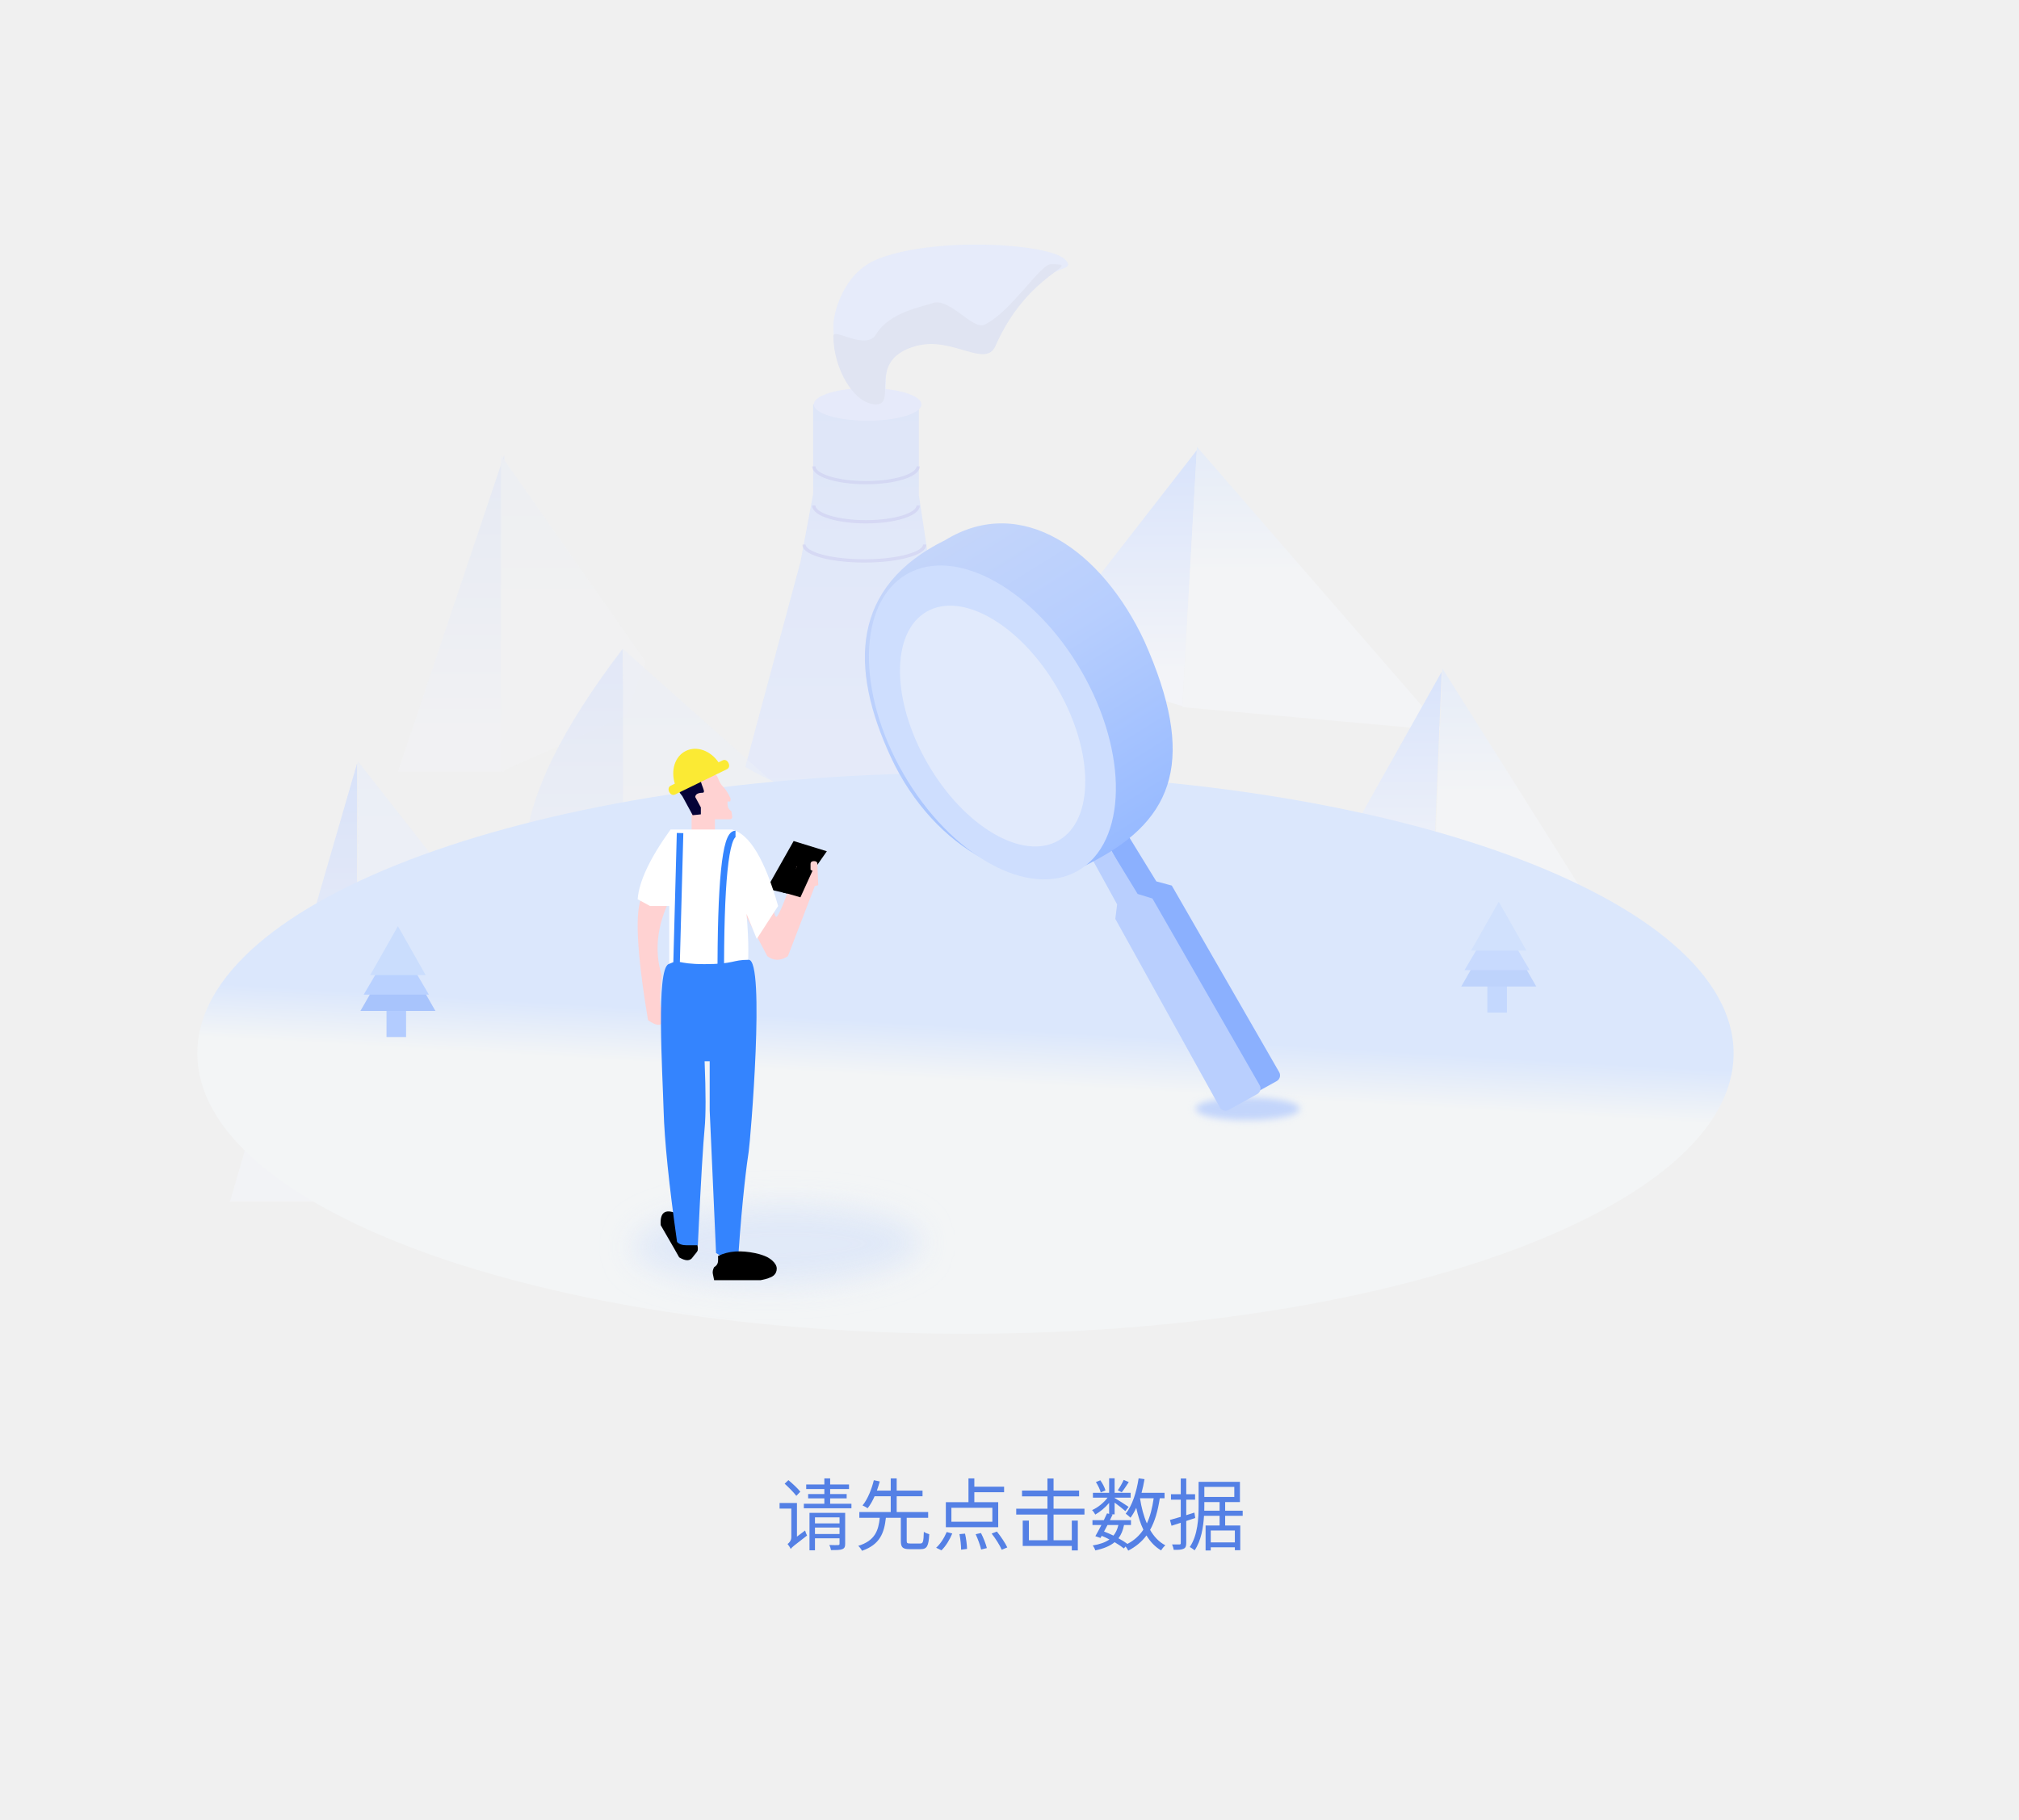
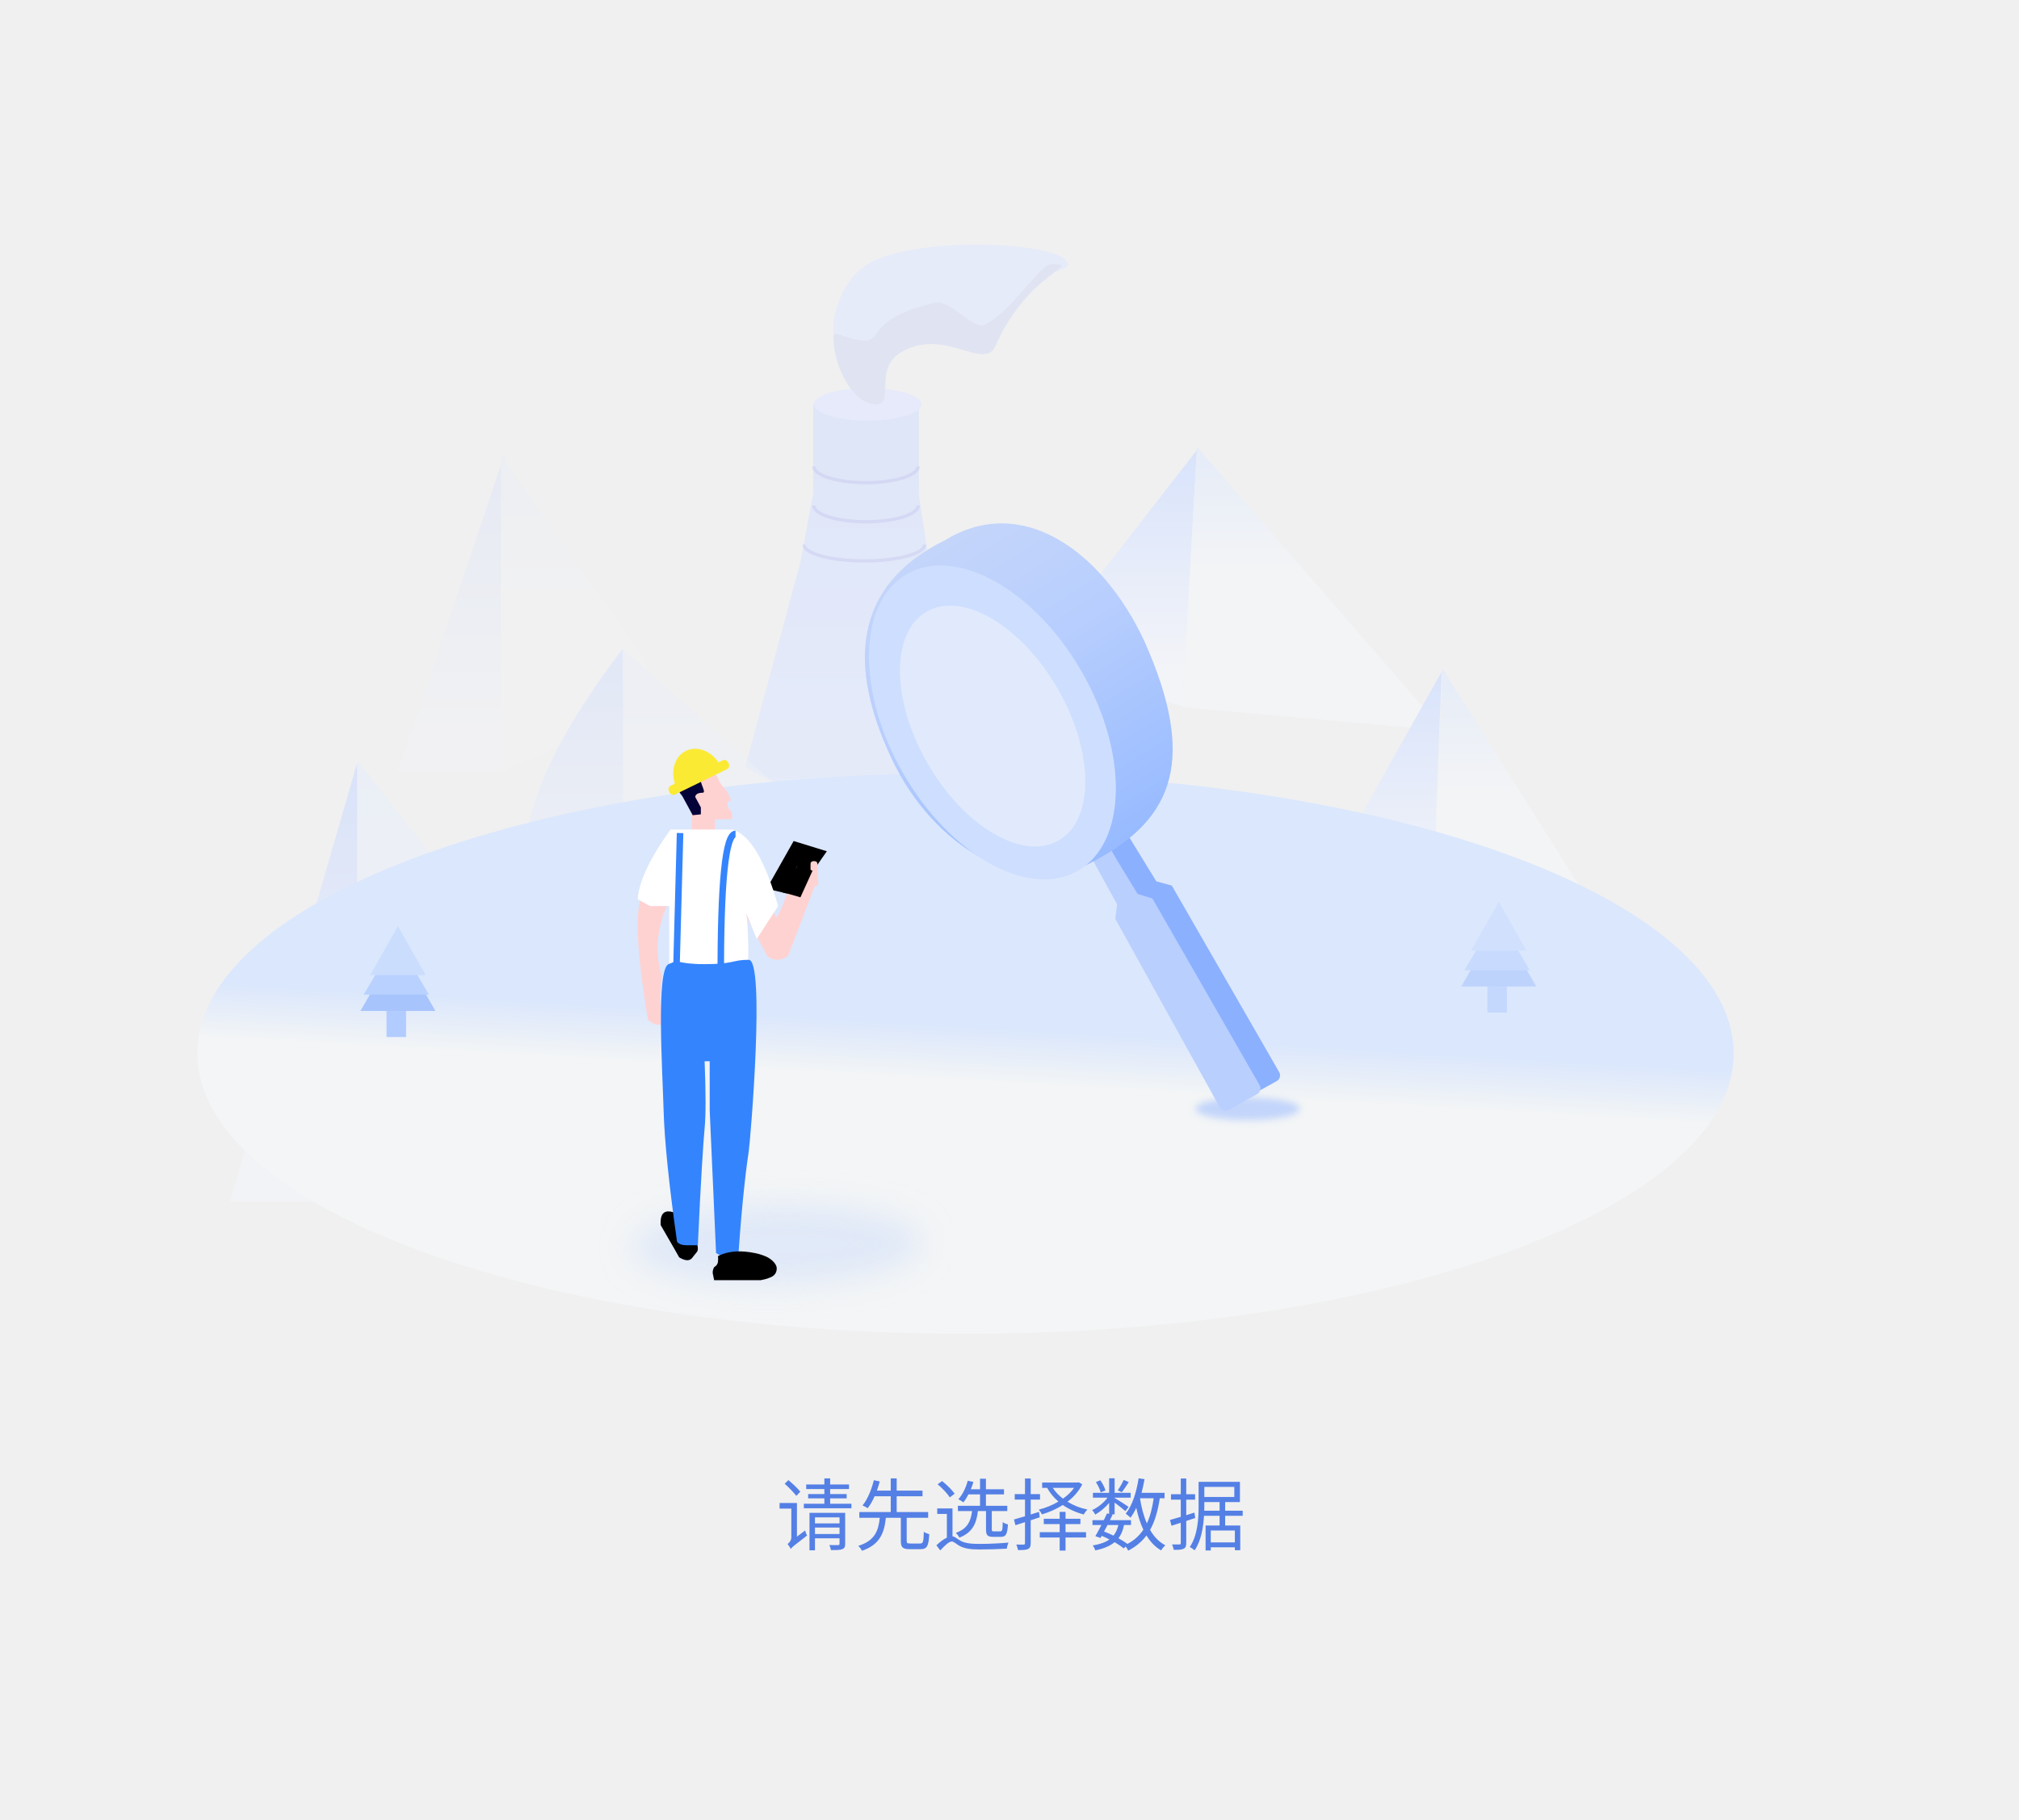
<svg xmlns="http://www.w3.org/2000/svg" width="1238px" height="1116px" viewBox="0 0 1238 1116" version="1.1">
  <defs>
    <linearGradient x1="50%" y1="0%" x2="50%" y2="86.071%" id="linearGradient-1">
      <stop stop-color="#D2DEFB" offset="0%" />
      <stop stop-color="#F3F4F8" offset="100%" />
    </linearGradient>
    <linearGradient x1="50%" y1="0%" x2="50%" y2="43.91%" id="linearGradient-2">
      <stop stop-color="#E5ECF8" offset="0%" />
      <stop stop-color="#F3F4F6" offset="100%" />
    </linearGradient>
    <linearGradient x1="50%" y1="0%" x2="50%" y2="86.071%" id="linearGradient-3">
      <stop stop-color="#D8E3FB" offset="0%" />
      <stop stop-color="#F3F4F8" offset="100%" />
    </linearGradient>
    <linearGradient x1="50%" y1="0%" x2="50%" y2="43.91%" id="linearGradient-4">
      <stop stop-color="#E5ECF8" offset="0%" />
      <stop stop-color="#F3F4F6" offset="100%" />
    </linearGradient>
    <linearGradient x1="50%" y1="0%" x2="50%" y2="86.071%" id="linearGradient-5">
      <stop stop-color="#D8E3FB" offset="0%" />
      <stop stop-color="#F3F4F8" offset="100%" />
    </linearGradient>
    <linearGradient x1="50%" y1="0%" x2="50%" y2="43.91%" id="linearGradient-6">
      <stop stop-color="#E5ECF8" offset="0%" />
      <stop stop-color="#F3F4F6" offset="100%" />
    </linearGradient>
    <linearGradient x1="50%" y1="0%" x2="50%" y2="100%" id="linearGradient-7">
      <stop stop-color="#D4E0FC" offset="0%" />
      <stop stop-color="#E0E8FE" offset="100%" />
    </linearGradient>
    <linearGradient x1="50%" y1="0%" x2="50%" y2="88.027%" id="linearGradient-8">
      <stop stop-color="#D0DDFC" offset="0%" />
      <stop stop-color="#F3F4F8" offset="100%" />
    </linearGradient>
    <linearGradient x1="50%" y1="0%" x2="50%" y2="100%" id="linearGradient-9">
      <stop stop-color="#E8EDF8" offset="0%" />
      <stop stop-color="#F4F5F6" offset="100%" />
    </linearGradient>
    <linearGradient x1="50%" y1="0%" x2="50%" y2="88.027%" id="linearGradient-10">
      <stop stop-color="#D0DDFC" offset="0%" />
      <stop stop-color="#F3F4F8" offset="100%" />
    </linearGradient>
    <linearGradient x1="50%" y1="0%" x2="50%" y2="100%" id="linearGradient-11">
      <stop stop-color="#E8EDF8" offset="0%" />
      <stop stop-color="#F4F5F6" offset="100%" />
    </linearGradient>
    <linearGradient x1="51.503%" y1="45.486%" x2="50%" y2="54.9%" id="linearGradient-12">
      <stop stop-color="#DBE7FC" offset="0%" />
      <stop stop-color="#F3F5F6" offset="100%" />
    </linearGradient>
    <filter x="-15.3%" y="-55.1%" width="130.5%" height="210.2%" filterUnits="objectBoundingBox" id="filter-13">
      <feGaussianBlur stdDeviation="9" in="SourceGraphic" />
    </filter>
    <filter x="-9.4%" y="-42.9%" width="118.8%" height="185.7%" filterUnits="objectBoundingBox" id="filter-14">
      <feGaussianBlur stdDeviation="2" in="SourceGraphic" />
    </filter>
    <linearGradient x1="50%" y1="0%" x2="59.494%" y2="100%" id="linearGradient-15">
      <stop stop-color="#C4D5FA" offset="0%" />
      <stop stop-color="#B7CEFE" offset="40.355%" />
      <stop stop-color="#97BAFF" offset="100%" />
    </linearGradient>
  </defs>
  <g id="页面-1" stroke="none" stroke-width="1" fill="none" fill-rule="evenodd">
    <g id="画板备份" transform="translate(-257, -1750)">
      <g id="7暂无数据" transform="translate(257, 1750)">
        <rect id="矩形备份-18" fill="none" x="0" y="0" width="1238" height="1116" />
        <text id="暂无数据" font-family="PingFangSC-Medium, PingFang SC" font-size="48" font-weight="400" fill="#5480E5">
-           <tspan x="476" y="947">请先点击数据</tspan>
+           <tspan x="476" y="947">请先选择数据</tspan>
        </text>
        <g id="编组-4备份-3" transform="translate(121, 150)">
          <g id="编组-14" opacity="0.353" transform="translate(123, 129)">
            <polygon id="矩形" fill="url(#linearGradient-1)" points="-2.20268248e-13 194.2 65.187 9.09494702e-13 65.187 194.2" />
            <polygon id="矩形备份-12" fill="url(#linearGradient-2)" points="63.187 0.2 152 127 139.579 160.123 63.187 194.2" />
          </g>
          <g id="编组-14备份-5" transform="translate(512, 124)">
            <polygon id="矩形" fill="url(#linearGradient-3)" points="-3.91928555e-13 131.832 100.92 2 92 159" />
            <polygon id="矩形备份-12" fill="url(#linearGradient-4)" points="100.92 0 252 174 92 159.64" />
          </g>
          <g id="编组-14备份-9" transform="translate(690, 260)">
            <polygon id="矩形" fill="url(#linearGradient-5)" points="1.03739239e-12 131.832 73 2 66.547 159" />
            <polygon id="矩形备份-12" fill="url(#linearGradient-6)" points="73.467 0 183 174 67 159.64" />
          </g>
          <g id="编组-24" opacity="0.652" transform="translate(336, 0)">
            <g id="编组-23" transform="translate(0, 87.001)">
              <path d="M41.6,10.999 L106.407,10.999 L106.407,40.21 L106.407,66.583 L112.579,107.38 L150,233.314 C123.383,247.771 97.852,254.999 73.406,254.999 C48.96,254.999 24.491,247.771 0,233.314 L33.885,107.38 L41.6,65.86 L41.6,39.452 L41.6,10.999 Z" id="矩形" fill="url(#linearGradient-7)" />
              <ellipse id="椭圆形" fill="#E1E7FF" cx="75" cy="10.999" rx="33" ry="10" />
              <path d="M42,48.999 C42,54.522 56.327,58.999 74,58.999 C91.673,58.999 106,54.522 106,48.999" id="路径" stroke="#AEACEB" stroke-width="2" opacity="0.422" />
              <path d="M42,72.999 C42,78.522 56.327,82.999 74,82.999 C91.673,82.999 106,78.522 106,72.999" id="路径" stroke="#AEACEB" stroke-width="2" opacity="0.422" />
              <path d="M36,96.999 C36,102.522 52.565,106.999 73,106.999 C93.435,106.999 110,102.522 110,96.999" id="路径" stroke="#AEACEB" stroke-width="2" opacity="0.422" />
            </g>
            <g id="编组-22" transform="translate(54, 0)">
              <path d="M26.461,98 C40.212,98 19.819,66.664 51.359,56.947 C73.901,50.002 93.25,75.682 99.451,59.72 C120.052,6.694 152.151,19.422 142.099,9.191 C132.046,-1.04 60.351,-4.934 26.461,9.191 C6.187,17.641 0,41.515 0,50.002 C0,72.675 12.71,98 26.461,98 Z" id="椭圆形" fill="#E0E8FF" />
              <path d="M26.157,98 C39.75,98 19.592,70.645 50.769,62.162 C73.052,56.099 93.253,76.096 99.384,62.162 C119.748,15.872 154.6,12 133.39,12 C126.837,12 108.542,41.824 92.547,49.179 C85.368,52.48 71.089,32.123 60.71,35.943 C55.316,37.928 34.38,41.326 26.157,55.068 C19.995,65.366 0,50.684 0,56.099 C0,75.892 12.564,98 26.157,98 Z" id="椭圆形备份-7" fill="#D7DDF3" />
            </g>
          </g>
          <g id="编组-13" opacity="0.734" transform="translate(20, 317)">
            <polygon id="矩形" fill="url(#linearGradient-8)" points="78 1 78 270 0 270" />
            <polygon id="矩形备份-11" fill="url(#linearGradient-9)" points="78.544 0 252 221.04 113.757 265.974 78 270" />
          </g>
          <g id="编组-13备份" opacity="0.456" transform="translate(201, 248)">
            <path d="M0.259,121.275 C2.666,89.212 22.494,48.787 59.74,0 L65,221 L43.407,217.517 C12.234,185.418 -2.149,153.338 0.259,121.275 Z" id="矩形" fill="url(#linearGradient-10)" />
            <polygon id="矩形备份-11" fill="url(#linearGradient-11)" points="60 0 162 90.738 143.926 169.173 60 223.001" />
          </g>
          <ellipse id="椭圆形" fill="url(#linearGradient-12)" cx="471" cy="496" rx="471" ry="172" />
          <g id="编组" transform="translate(100, 418)" fill-rule="nonzero">
            <polygon id="路径" fill="#B3CCFF" points="16 48 28 48 28 68 16 68" />
            <polygon id="路径" fill="#A8C4FC" points="23 52 46 52 34.501 32 23 12 11.5 32 0 52" />
            <polygon id="路径" fill="#B9D1FF" points="22 42 42 42 32 25 22 8 12 25 2 42" />
            <polygon id="路径" fill="#CADDFD" points="23 30 40 30 31.5 15 23 0 14.5 15 6 30" />
          </g>
          <g id="编组备份-5" opacity="0.577" transform="translate(775, 403)" fill-rule="nonzero">
            <polygon id="路径" fill="#B3CCFF" points="16 48 28 48 28 68 16 68" />
            <polygon id="路径" fill="#A8C4FC" points="23 52 46 52 34.501 32 23 12 11.5 32 0 52" />
            <polygon id="路径" fill="#B9D1FF" points="22 42 42 42 32 25 22 8 12 25 2 42" />
            <polygon id="路径" fill="#CADDFD" points="23 30 40 30 31.5 15 23 0 14.5 15 6 30" />
          </g>
        </g>
        <g id="编组-5" transform="translate(387, 295)">
          <ellipse id="椭圆形备份-2" fill="#D2E0F9" opacity="0.558" filter="url(#filter-13)" transform="translate(89.5, 468.5) rotate(-1) translate(-89.5, -468.5) " cx="89.5" cy="468.5" rx="88.5" ry="24.5" />
          <g id="编组-31" transform="translate(114, 0)">
            <ellipse id="椭圆形" fill="#C3D5FB" filter="url(#filter-14)" cx="264" cy="385" rx="32" ry="7" />
            <path d="M219.885,209.49 L233.324,206.485 L234.889,241.572 L241.935,248.42 L244.06,380.42 C244.096,382.629 242.334,384.449 240.125,384.484 C240.103,384.485 240.082,384.485 240.06,384.485 L218.125,384.485 C215.916,384.485 214.125,382.694 214.125,380.485 L214.125,248.303 L214.125,248.303 L219.775,241.084 L219.885,209.49 Z" id="矩形" fill="#8BB0FE" transform="translate(229.1254, 295.4848) rotate(-29) translate(-229.1254, -295.4848) " />
            <path d="M209.376,217.005 L221.919,214 L223.379,249.088 L229.956,255.935 L231.939,387.94 C231.972,390.149 230.208,391.966 228,392 C227.98,392 227.959,392 227.939,392 L208,392 C205.791,392 204,390.209 204,388 L204,255.819 L204,255.819 L209.273,248.599 L209.376,217.005 Z" id="矩形备份-22" fill="#B9CFFE" transform="translate(218, 303) rotate(-29) translate(-218, -303) " />
            <path d="M123.738,243.459 C180.268,240.786 207.53,212.473 208.951,134.41 C208.951,73.106 179.174,20.325 124.579,26.491 C60.355,27.853 38,72.116 38,133.42 C38,194.723 75.063,247.535 123.738,243.459 Z" id="椭圆形" fill="url(#linearGradient-15)" transform="translate(123.4754, 134.8402) rotate(-25) translate(-123.4754, -134.8402) " />
            <ellipse id="椭圆形" fill="#CEDEFE" transform="translate(107.5185, 148.0565) rotate(-30) translate(-107.5185, -148.0565) " cx="107.518" cy="148.057" rx="63" ry="105" />
            <ellipse id="椭圆形备份-15" fill="#E1EAFC" transform="translate(107.6524, 150.2886) rotate(-30) translate(-107.6524, -150.2886) " cx="107.652" cy="150.289" rx="46" ry="81" />
          </g>
          <g id="编组-43" transform="translate(4, 156)">
            <g id="编组" transform="translate(58, 173.4427) scale(-1, 1) translate(-58, -173.4427) translate(0, 12.44269)">
              <path d="M76.836,6.826 C72.591,8.735 69.673,10.372 67.816,12.008 C66.489,13.099 66.489,16.372 63.306,19.372 C62.245,20.462 60.653,22.644 59.061,26.19 L59.061,27.008 C59.061,27.281 59.061,27.553 59.326,28.099 L60.918,28.099 C60.918,29.19 60.918,30.281 60.653,31.372 C60.388,32.462 59.592,33.281 58.531,34.099 C58.265,35.735 58,36.826 58,37.644 C58,38.462 58.531,38.735 59.326,39.008 L68.612,39.008 L68.612,48.826 L82.938,48.826 L82.938,33.553 L86.121,15.008 L76.836,6.826 Z" id="路径" fill="#FFD2D2" fill-rule="nonzero" />
              <path d="M65.03,7.069 C65.558,4.422 78.039,0.5 78.303,0.5 C88.853,0.5 91.226,5.794 92.545,8.971 C94.128,13.735 92.545,20.353 88.589,24.853 L82.259,36.5 C79.094,36.235 77.248,35.971 77.248,35.971 L77.248,31.735 L80.677,25.382 C80.677,23.794 79.094,22.735 76.193,22.735 C72.764,22.735 81.204,13.206 75.402,11.088 C69.599,8.971 67.799,11.618 68.327,8.971 L65.03,7.069 Z" id="路径" fill="#050237" fill-rule="nonzero" />
              <polygon id="路径" fill="#000000" fill-rule="nonzero" points="0 58.621 20.354 52.348 36.909 81.622 18.997 85.804" />
              <path d="M9.994,72.036 L18.386,67.913 L21.533,77.043 C26.779,91.768 29.926,98.835 30.975,98.835 C32.024,98.835 33.073,94.124 34.384,84.994 L50.645,96.185 L36.483,122.984 C32.549,125.929 28.352,125.929 23.894,122.984 L7.371,79.988 L5.273,79.399 L5.797,66.441 C5.797,65.263 6.584,64.674 7.895,64.674 C9.207,64.674 9.994,65.263 9.994,66.441 L9.994,72.036 L9.994,72.036 Z M93.919,83.816 C102.836,78.221 109.131,79.104 113.327,86.467 C117.785,94.712 116.736,119.745 109.655,162.152 C104.934,165.686 101.787,165.981 99.951,163.036 C97.853,159.502 98.115,156.851 101.263,154.495 C102.574,154.495 102.574,148.016 101.263,134.764 C106.246,118.567 103.885,101.486 93.919,83.816 Z" id="形状" fill="#FFD2D2" fill-rule="nonzero" />
              <path d="M92.609,280.548 C99.308,277.895 102.399,280.253 101.884,287.917 C94.155,301.181 90.548,307.666 90.548,307.666 C86.684,310.024 83.85,310.024 82.304,307.666 C81.274,306.192 79.728,304.719 79.213,303.54 C78.697,301.181 79.985,297.939 79.985,296.17 C79.985,294.107 84.108,288.801 92.609,280.548 L92.609,280.548 Z" id="路径" fill="#000000" fill-rule="nonzero" />
              <path d="M42.967,112.39 L29.879,92.205 C37.994,63.708 47.417,47.976 58.15,45.304 L95.844,45.304 C108.671,63.115 115.215,77.363 116,88.049 L108.409,92.205 L96.629,92.205 L96.629,138 C90,149.407 50.664,142.746 50.664,142.152 C50.664,141.855 46.108,132.279 49.25,96.955 L42.967,112.39 Z" id="路径" fill="#FFFFFF" fill-rule="nonzero" />
              <path d="M47.917,242.794 C48.956,249.311 51.816,270.943 54.155,305.008 C56.495,306.785 58.574,307.674 60.914,307.674 C62.993,307.674 65.333,306.785 67.932,305.008 L71.831,217.542 L71.831,187.408 L74.95,187.408 C74.171,206.663 74.171,220.585 74.95,228.583 C75.73,236.581 77.29,260.575 79.109,300.268 L85.868,300.268 C88.467,300.268 90.547,299.676 91.847,298.195 C96.819,262.943 99.567,236.059 100.091,217.542 C100.778,193.303 104.743,131.298 97.085,127.856 C89.427,124.413 93.243,127.856 74.95,127.856 C56.658,127.856 58.185,125.193 47.917,125.193 C37.648,125.193 46.877,236.278 47.917,242.794 Z" id="路径" fill="#3484FE" fill-rule="nonzero" />
              <path d="M43.958,305.081 C41.046,305.673 38.663,306.562 37.34,307.154 C35.222,308.043 30.722,311.005 30.722,314.56 C30.722,318.115 33.369,319.596 35.222,320.188 C36.281,320.781 38.134,321.077 40.516,321.669 L69.107,321.669 C69.371,320.484 69.636,319.003 69.901,317.818 C70.165,316.633 69.901,315.152 69.107,313.671 C68.048,313.079 67.253,312.19 66.989,311.301 C66.459,310.117 66.724,306.858 66.724,306.858 C60.106,303.6 52.694,303.303 43.958,305.081 L43.958,305.081 Z M23.348,84.8 L16.2,86.874 L8.788,70.582 L17.524,66.435 L27.054,83.912 L23.348,84.8 Z" id="形状" fill="#000000" fill-rule="nonzero" />
              <path d="M65.03,138 C65.222,78 62.212,48 56,48" id="路径-86" stroke="#3484FE" stroke-width="4" />
              <line x1="92.434" y1="138" x2="90" y2="47.453" id="路径-86备份" stroke="#3484FE" stroke-width="4" />
            </g>
            <path d="M49.119,29.568 L51.898,29.568 C53.414,29.568 54.424,28.361 54.424,26.55 C54.424,24.739 53.414,23.532 51.898,23.532 L49.119,23.532 C47.855,15.082 41.792,8.443 34.212,8.443 C26.632,8.443 20.569,15.082 19.306,23.532 L16.527,23.532 C15.011,23.532 14,24.739 14,26.55 C14,28.361 15.011,29.568 16.527,29.568 L49.119,29.568 Z" id="形状备份-9" fill="#FBEA34" fill-rule="nonzero" transform="translate(34.21212, 19.00519) rotate(-26) translate(-34.21212, -19.00519) " />
          </g>
        </g>
      </g>
    </g>
  </g>
</svg>
